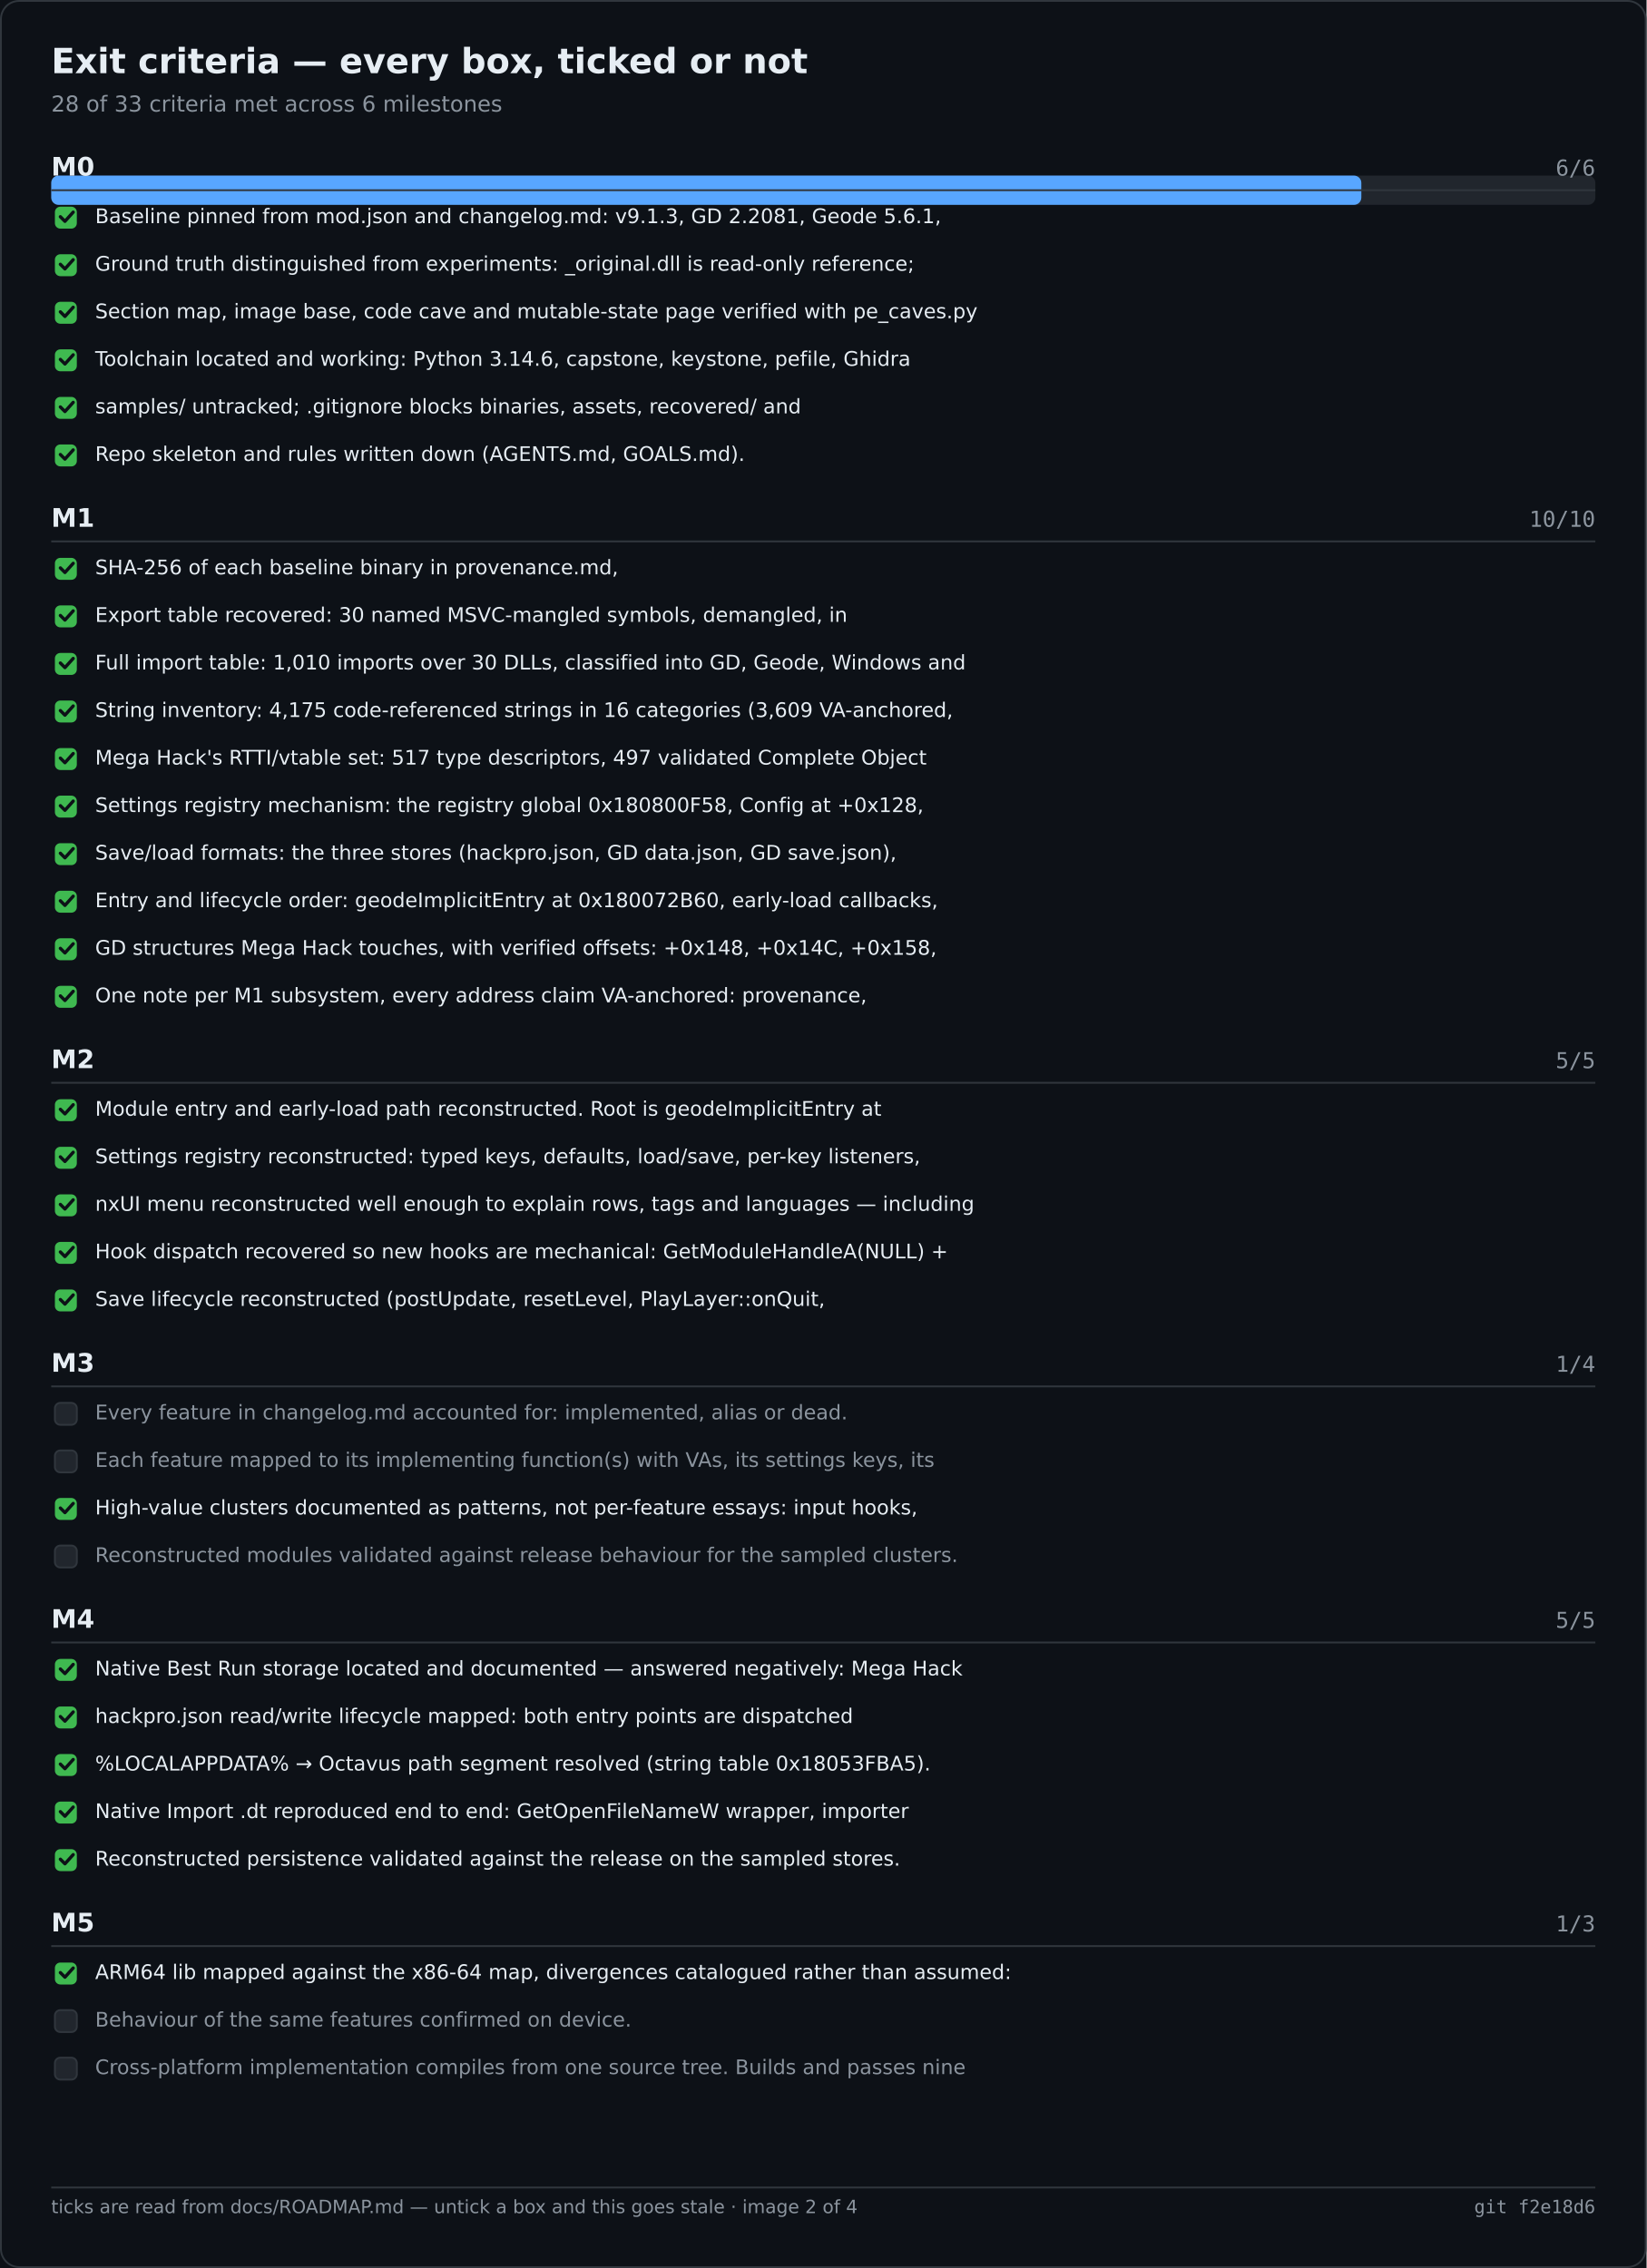
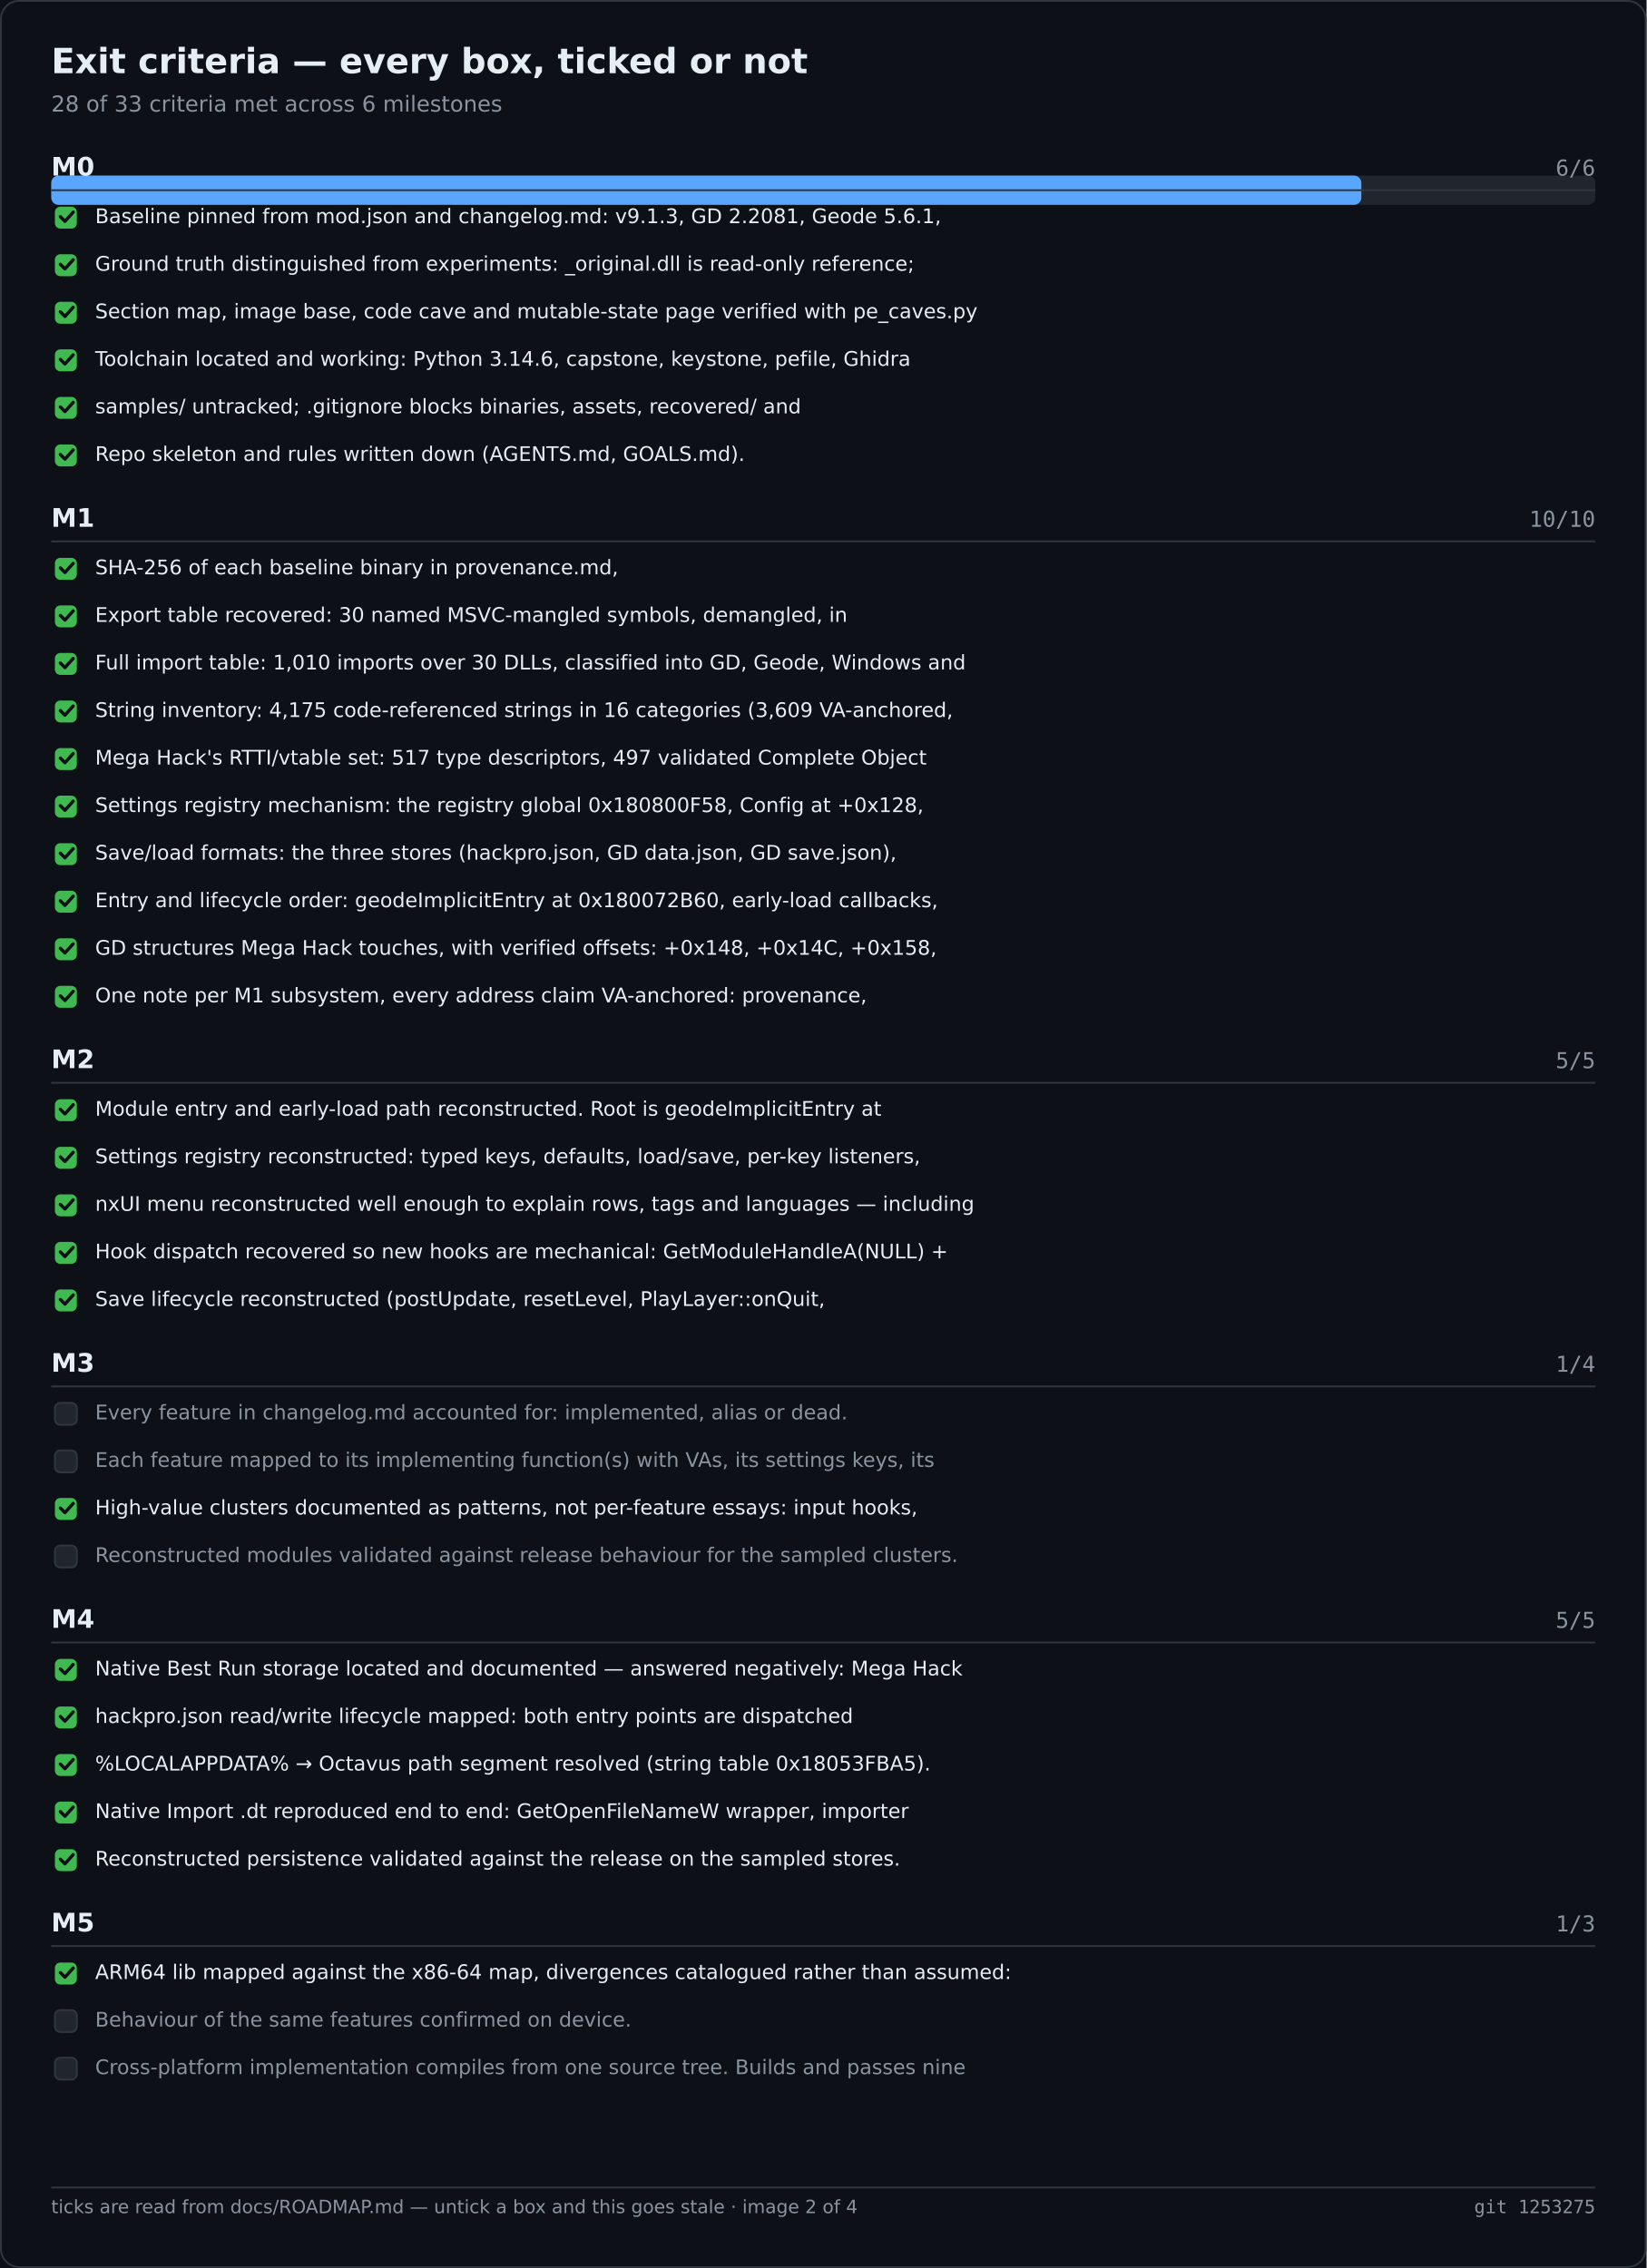
<svg xmlns="http://www.w3.org/2000/svg" width="900" height="1240" viewBox="0 0 900 1240" role="img" aria-label="Exit criteria — every box, ticked or not">
  <rect width="900" height="1240" fill="#0d1117" />
  <rect x="0.5" y="0.5" width="899" height="1239" fill="none" stroke="#30363d" rx="10" />
  <text x="28" y="40" font-family="Segoe UI,DejaVu Sans,Helvetica,sans-serif" font-size="19" font-weight="600" fill="#e6edf3">Exit criteria — every box, ticked or not</text>
  <text x="28" y="61" font-family="Segoe UI,DejaVu Sans,Helvetica,sans-serif" font-size="12" fill="#8b949e">28 of 33 criteria met across 6 milestones</text>
  <rect x="28.0" y="96.0" width="844.0" height="16.0" fill="#21262d" rx="4" />
  <rect x="28.0" y="96.0" width="716.1" height="16.0" fill="#58a6ff" rx="4" />
  <text x="28.0" y="96.0" font-family="Segoe UI,DejaVu Sans,Helvetica,sans-serif" font-size="14" fill="#e6edf3" font-weight="600">M0</text>
  <text x="872.0" y="96.0" font-family="Cascadia Mono,Consolas,DejaVu Sans Mono,monospace" font-size="12" fill="#8b949e" text-anchor="end">6/6</text>
  <text x="28.0" y="288.0" font-family="Segoe UI,DejaVu Sans,Helvetica,sans-serif" font-size="14" fill="#e6edf3" font-weight="600">M1</text>
  <text x="872.0" y="288.0" font-family="Cascadia Mono,Consolas,DejaVu Sans Mono,monospace" font-size="12" fill="#8b949e" text-anchor="end">10/10</text>
  <text x="28.0" y="584.0" font-family="Segoe UI,DejaVu Sans,Helvetica,sans-serif" font-size="14" fill="#e6edf3" font-weight="600">M2</text>
  <text x="872.0" y="584.0" font-family="Cascadia Mono,Consolas,DejaVu Sans Mono,monospace" font-size="12" fill="#8b949e" text-anchor="end">5/5</text>
  <text x="28.0" y="750.0" font-family="Segoe UI,DejaVu Sans,Helvetica,sans-serif" font-size="14" fill="#e6edf3" font-weight="600">M3</text>
  <text x="872.0" y="750.0" font-family="Cascadia Mono,Consolas,DejaVu Sans Mono,monospace" font-size="12" fill="#8b949e" text-anchor="end">1/4</text>
  <text x="28.0" y="890.0" font-family="Segoe UI,DejaVu Sans,Helvetica,sans-serif" font-size="14" fill="#e6edf3" font-weight="600">M4</text>
  <text x="872.0" y="890.0" font-family="Cascadia Mono,Consolas,DejaVu Sans Mono,monospace" font-size="12" fill="#8b949e" text-anchor="end">5/5</text>
  <text x="28.0" y="1056.0" font-family="Segoe UI,DejaVu Sans,Helvetica,sans-serif" font-size="14" fill="#e6edf3" font-weight="600">M5</text>
  <text x="872.0" y="1056.0" font-family="Cascadia Mono,Consolas,DejaVu Sans Mono,monospace" font-size="12" fill="#8b949e" text-anchor="end">1/3</text>
  <line x1="28.0" y1="104.0" x2="872.0" y2="104.0" stroke="#30363d" stroke-width="1" />
  <rect x="30.0" y="113.0" width="12.0" height="12.0" fill="#3fb950" rx="3" />
  <path d="M33 118.5 l2.5 2.5 l4.5 -5" fill="none" stroke="#0d1117" stroke-width="1.8" stroke-linecap="round" stroke-linejoin="round" />
  <text x="52.0" y="122.0" font-family="Segoe UI,DejaVu Sans,Helvetica,sans-serif" font-size="11" fill="#e6edf3">Baseline pinned from mod.json and changelog.md: v9.1.3, GD 2.2081, Geode 5.6.1,</text>
  <rect x="30.0" y="139.0" width="12.0" height="12.0" fill="#3fb950" rx="3" />
  <path d="M33 144.5 l2.5 2.5 l4.5 -5" fill="none" stroke="#0d1117" stroke-width="1.8" stroke-linecap="round" stroke-linejoin="round" />
  <text x="52.0" y="148.0" font-family="Segoe UI,DejaVu Sans,Helvetica,sans-serif" font-size="11" fill="#e6edf3">Ground truth distinguished from experiments: _original.dll is read-only reference;</text>
  <rect x="30.0" y="165.0" width="12.0" height="12.0" fill="#3fb950" rx="3" />
  <path d="M33 170.5 l2.5 2.5 l4.5 -5" fill="none" stroke="#0d1117" stroke-width="1.8" stroke-linecap="round" stroke-linejoin="round" />
  <text x="52.0" y="174.0" font-family="Segoe UI,DejaVu Sans,Helvetica,sans-serif" font-size="11" fill="#e6edf3">Section map, image base, code cave and mutable-state page verified with pe_caves.py</text>
  <rect x="30.0" y="191.0" width="12.0" height="12.0" fill="#3fb950" rx="3" />
  <path d="M33 196.5 l2.5 2.5 l4.5 -5" fill="none" stroke="#0d1117" stroke-width="1.8" stroke-linecap="round" stroke-linejoin="round" />
  <text x="52.0" y="200.0" font-family="Segoe UI,DejaVu Sans,Helvetica,sans-serif" font-size="11" fill="#e6edf3">Toolchain located and working: Python 3.14.6, capstone, keystone, pefile, Ghidra</text>
  <rect x="30.0" y="217.0" width="12.0" height="12.0" fill="#3fb950" rx="3" />
  <path d="M33 222.5 l2.5 2.5 l4.5 -5" fill="none" stroke="#0d1117" stroke-width="1.8" stroke-linecap="round" stroke-linejoin="round" />
  <text x="52.0" y="226.0" font-family="Segoe UI,DejaVu Sans,Helvetica,sans-serif" font-size="11" fill="#e6edf3">samples/ untracked; .gitignore blocks binaries, assets, recovered/ and</text>
  <rect x="30.0" y="243.0" width="12.0" height="12.0" fill="#3fb950" rx="3" />
  <path d="M33 248.5 l2.5 2.5 l4.5 -5" fill="none" stroke="#0d1117" stroke-width="1.8" stroke-linecap="round" stroke-linejoin="round" />
  <text x="52.0" y="252.0" font-family="Segoe UI,DejaVu Sans,Helvetica,sans-serif" font-size="11" fill="#e6edf3">Repo skeleton and rules written down (AGENTS.md, GOALS.md).</text>
  <line x1="28.0" y1="296.0" x2="872.0" y2="296.0" stroke="#30363d" stroke-width="1" />
  <rect x="30.0" y="305.0" width="12.0" height="12.0" fill="#3fb950" rx="3" />
  <path d="M33 310.5 l2.5 2.5 l4.5 -5" fill="none" stroke="#0d1117" stroke-width="1.8" stroke-linecap="round" stroke-linejoin="round" />
  <text x="52.0" y="314.0" font-family="Segoe UI,DejaVu Sans,Helvetica,sans-serif" font-size="11" fill="#e6edf3">SHA-256 of each baseline binary in provenance.md,</text>
  <rect x="30.0" y="331.0" width="12.0" height="12.0" fill="#3fb950" rx="3" />
  <path d="M33 336.5 l2.5 2.5 l4.5 -5" fill="none" stroke="#0d1117" stroke-width="1.8" stroke-linecap="round" stroke-linejoin="round" />
  <text x="52.0" y="340.0" font-family="Segoe UI,DejaVu Sans,Helvetica,sans-serif" font-size="11" fill="#e6edf3">Export table recovered: 30 named MSVC-mangled symbols, demangled, in</text>
  <rect x="30.0" y="357.0" width="12.0" height="12.0" fill="#3fb950" rx="3" />
  <path d="M33 362.5 l2.5 2.5 l4.5 -5" fill="none" stroke="#0d1117" stroke-width="1.8" stroke-linecap="round" stroke-linejoin="round" />
  <text x="52.0" y="366.0" font-family="Segoe UI,DejaVu Sans,Helvetica,sans-serif" font-size="11" fill="#e6edf3">Full import table: 1,010 imports over 30 DLLs, classified into GD, Geode, Windows and</text>
  <rect x="30.0" y="383.0" width="12.0" height="12.0" fill="#3fb950" rx="3" />
  <path d="M33 388.5 l2.5 2.5 l4.5 -5" fill="none" stroke="#0d1117" stroke-width="1.8" stroke-linecap="round" stroke-linejoin="round" />
  <text x="52.0" y="392.0" font-family="Segoe UI,DejaVu Sans,Helvetica,sans-serif" font-size="11" fill="#e6edf3">String inventory: 4,175 code-referenced strings in 16 categories (3,609 VA-anchored,</text>
  <rect x="30.0" y="409.0" width="12.0" height="12.0" fill="#3fb950" rx="3" />
  <path d="M33 414.5 l2.5 2.5 l4.5 -5" fill="none" stroke="#0d1117" stroke-width="1.8" stroke-linecap="round" stroke-linejoin="round" />
  <text x="52.0" y="418.0" font-family="Segoe UI,DejaVu Sans,Helvetica,sans-serif" font-size="11" fill="#e6edf3">Mega Hack's RTTI/vtable set: 517 type descriptors, 497 validated Complete Object</text>
  <rect x="30.0" y="435.0" width="12.0" height="12.0" fill="#3fb950" rx="3" />
  <path d="M33 440.5 l2.5 2.5 l4.5 -5" fill="none" stroke="#0d1117" stroke-width="1.8" stroke-linecap="round" stroke-linejoin="round" />
  <text x="52.0" y="444.0" font-family="Segoe UI,DejaVu Sans,Helvetica,sans-serif" font-size="11" fill="#e6edf3">Settings registry mechanism: the registry global 0x180800F58, Config at +0x128,</text>
  <rect x="30.0" y="461.0" width="12.0" height="12.0" fill="#3fb950" rx="3" />
  <path d="M33 466.5 l2.5 2.5 l4.5 -5" fill="none" stroke="#0d1117" stroke-width="1.8" stroke-linecap="round" stroke-linejoin="round" />
  <text x="52.0" y="470.0" font-family="Segoe UI,DejaVu Sans,Helvetica,sans-serif" font-size="11" fill="#e6edf3">Save/load formats: the three stores (hackpro.json, GD data.json, GD save.json),</text>
  <rect x="30.0" y="487.0" width="12.0" height="12.0" fill="#3fb950" rx="3" />
  <path d="M33 492.5 l2.5 2.5 l4.5 -5" fill="none" stroke="#0d1117" stroke-width="1.8" stroke-linecap="round" stroke-linejoin="round" />
  <text x="52.0" y="496.0" font-family="Segoe UI,DejaVu Sans,Helvetica,sans-serif" font-size="11" fill="#e6edf3">Entry and lifecycle order: geodeImplicitEntry at 0x180072B60, early-load callbacks,</text>
  <rect x="30.0" y="513.0" width="12.0" height="12.0" fill="#3fb950" rx="3" />
  <path d="M33 518.5 l2.5 2.5 l4.5 -5" fill="none" stroke="#0d1117" stroke-width="1.8" stroke-linecap="round" stroke-linejoin="round" />
  <text x="52.0" y="522.0" font-family="Segoe UI,DejaVu Sans,Helvetica,sans-serif" font-size="11" fill="#e6edf3">GD structures Mega Hack touches, with verified offsets: +0x148, +0x14C, +0x158,</text>
  <rect x="30.0" y="539.0" width="12.0" height="12.0" fill="#3fb950" rx="3" />
  <path d="M33 544.5 l2.5 2.5 l4.5 -5" fill="none" stroke="#0d1117" stroke-width="1.8" stroke-linecap="round" stroke-linejoin="round" />
  <text x="52.0" y="548.0" font-family="Segoe UI,DejaVu Sans,Helvetica,sans-serif" font-size="11" fill="#e6edf3">One note per M1 subsystem, every address claim VA-anchored: provenance,</text>
  <line x1="28.0" y1="592.0" x2="872.0" y2="592.0" stroke="#30363d" stroke-width="1" />
  <rect x="30.0" y="601.0" width="12.0" height="12.0" fill="#3fb950" rx="3" />
  <path d="M33 606.5 l2.5 2.5 l4.5 -5" fill="none" stroke="#0d1117" stroke-width="1.8" stroke-linecap="round" stroke-linejoin="round" />
  <text x="52.0" y="610.0" font-family="Segoe UI,DejaVu Sans,Helvetica,sans-serif" font-size="11" fill="#e6edf3">Module entry and early-load path reconstructed. Root is geodeImplicitEntry at</text>
  <rect x="30.0" y="627.0" width="12.0" height="12.0" fill="#3fb950" rx="3" />
  <path d="M33 632.5 l2.5 2.5 l4.5 -5" fill="none" stroke="#0d1117" stroke-width="1.8" stroke-linecap="round" stroke-linejoin="round" />
  <text x="52.0" y="636.0" font-family="Segoe UI,DejaVu Sans,Helvetica,sans-serif" font-size="11" fill="#e6edf3">Settings registry reconstructed: typed keys, defaults, load/save, per-key listeners,</text>
  <rect x="30.0" y="653.0" width="12.0" height="12.0" fill="#3fb950" rx="3" />
  <path d="M33 658.5 l2.5 2.5 l4.5 -5" fill="none" stroke="#0d1117" stroke-width="1.8" stroke-linecap="round" stroke-linejoin="round" />
  <text x="52.0" y="662.0" font-family="Segoe UI,DejaVu Sans,Helvetica,sans-serif" font-size="11" fill="#e6edf3">nxUI menu reconstructed well enough to explain rows, tags and languages — including</text>
  <rect x="30.0" y="679.0" width="12.0" height="12.0" fill="#3fb950" rx="3" />
  <path d="M33 684.5 l2.5 2.5 l4.5 -5" fill="none" stroke="#0d1117" stroke-width="1.8" stroke-linecap="round" stroke-linejoin="round" />
  <text x="52.0" y="688.0" font-family="Segoe UI,DejaVu Sans,Helvetica,sans-serif" font-size="11" fill="#e6edf3">Hook dispatch recovered so new hooks are mechanical: GetModuleHandleA(NULL) +</text>
  <rect x="30.0" y="705.0" width="12.0" height="12.0" fill="#3fb950" rx="3" />
  <path d="M33 710.5 l2.5 2.5 l4.5 -5" fill="none" stroke="#0d1117" stroke-width="1.8" stroke-linecap="round" stroke-linejoin="round" />
  <text x="52.0" y="714.0" font-family="Segoe UI,DejaVu Sans,Helvetica,sans-serif" font-size="11" fill="#e6edf3">Save lifecycle reconstructed (postUpdate, resetLevel, PlayLayer::onQuit,</text>
  <line x1="28.0" y1="758.0" x2="872.0" y2="758.0" stroke="#30363d" stroke-width="1" />
  <rect x="30.0" y="767.0" width="12.0" height="12.0" fill="#21262d" rx="3" stroke="#30363d" stroke-width="1" />
  <text x="52.0" y="776.0" font-family="Segoe UI,DejaVu Sans,Helvetica,sans-serif" font-size="11" fill="#8b949e">Every feature in changelog.md accounted for: implemented, alias or dead.</text>
  <rect x="30.0" y="793.0" width="12.0" height="12.0" fill="#21262d" rx="3" stroke="#30363d" stroke-width="1" />
  <text x="52.0" y="802.0" font-family="Segoe UI,DejaVu Sans,Helvetica,sans-serif" font-size="11" fill="#8b949e">Each feature mapped to its implementing function(s) with VAs, its settings keys, its</text>
  <rect x="30.0" y="819.0" width="12.0" height="12.0" fill="#3fb950" rx="3" />
  <path d="M33 824.5 l2.5 2.5 l4.5 -5" fill="none" stroke="#0d1117" stroke-width="1.8" stroke-linecap="round" stroke-linejoin="round" />
  <text x="52.0" y="828.0" font-family="Segoe UI,DejaVu Sans,Helvetica,sans-serif" font-size="11" fill="#e6edf3">High-value clusters documented as patterns, not per-feature essays: input hooks,</text>
  <rect x="30.0" y="845.0" width="12.0" height="12.0" fill="#21262d" rx="3" stroke="#30363d" stroke-width="1" />
  <text x="52.0" y="854.0" font-family="Segoe UI,DejaVu Sans,Helvetica,sans-serif" font-size="11" fill="#8b949e">Reconstructed modules validated against release behaviour for the sampled clusters.</text>
  <line x1="28.0" y1="898.0" x2="872.0" y2="898.0" stroke="#30363d" stroke-width="1" />
  <rect x="30.0" y="907.0" width="12.0" height="12.0" fill="#3fb950" rx="3" />
  <path d="M33 912.5 l2.5 2.5 l4.5 -5" fill="none" stroke="#0d1117" stroke-width="1.8" stroke-linecap="round" stroke-linejoin="round" />
  <text x="52.0" y="916.0" font-family="Segoe UI,DejaVu Sans,Helvetica,sans-serif" font-size="11" fill="#e6edf3">Native Best Run storage located and documented — answered negatively: Mega Hack</text>
  <rect x="30.0" y="933.0" width="12.0" height="12.0" fill="#3fb950" rx="3" />
  <path d="M33 938.5 l2.5 2.5 l4.5 -5" fill="none" stroke="#0d1117" stroke-width="1.8" stroke-linecap="round" stroke-linejoin="round" />
  <text x="52.0" y="942.0" font-family="Segoe UI,DejaVu Sans,Helvetica,sans-serif" font-size="11" fill="#e6edf3">hackpro.json read/write lifecycle mapped: both entry points are dispatched</text>
  <rect x="30.0" y="959.0" width="12.0" height="12.0" fill="#3fb950" rx="3" />
  <path d="M33 964.5 l2.5 2.5 l4.5 -5" fill="none" stroke="#0d1117" stroke-width="1.8" stroke-linecap="round" stroke-linejoin="round" />
  <text x="52.0" y="968.0" font-family="Segoe UI,DejaVu Sans,Helvetica,sans-serif" font-size="11" fill="#e6edf3">%LOCALAPPDATA% → Octavus path segment resolved (string table 0x18053FBA5).</text>
  <rect x="30.0" y="985.0" width="12.0" height="12.0" fill="#3fb950" rx="3" />
  <path d="M33 990.5 l2.5 2.5 l4.5 -5" fill="none" stroke="#0d1117" stroke-width="1.8" stroke-linecap="round" stroke-linejoin="round" />
  <text x="52.0" y="994.0" font-family="Segoe UI,DejaVu Sans,Helvetica,sans-serif" font-size="11" fill="#e6edf3">Native Import .dt reproduced end to end: GetOpenFileNameW wrapper, importer</text>
  <rect x="30.0" y="1011.0" width="12.0" height="12.0" fill="#3fb950" rx="3" />
  <path d="M33 1016.5 l2.5 2.5 l4.5 -5" fill="none" stroke="#0d1117" stroke-width="1.8" stroke-linecap="round" stroke-linejoin="round" />
  <text x="52.0" y="1020.0" font-family="Segoe UI,DejaVu Sans,Helvetica,sans-serif" font-size="11" fill="#e6edf3">Reconstructed persistence validated against the release on the sampled stores.</text>
  <line x1="28.0" y1="1064.0" x2="872.0" y2="1064.0" stroke="#30363d" stroke-width="1" />
  <rect x="30.0" y="1073.0" width="12.0" height="12.0" fill="#3fb950" rx="3" />
  <path d="M33 1078.5 l2.5 2.5 l4.5 -5" fill="none" stroke="#0d1117" stroke-width="1.8" stroke-linecap="round" stroke-linejoin="round" />
  <text x="52.0" y="1082.0" font-family="Segoe UI,DejaVu Sans,Helvetica,sans-serif" font-size="11" fill="#e6edf3">ARM64 lib mapped against the x86-64 map, divergences catalogued rather than assumed:</text>
  <rect x="30.0" y="1099.0" width="12.0" height="12.0" fill="#21262d" rx="3" stroke="#30363d" stroke-width="1" />
  <text x="52.0" y="1108.0" font-family="Segoe UI,DejaVu Sans,Helvetica,sans-serif" font-size="11" fill="#8b949e">Behaviour of the same features confirmed on device.</text>
  <rect x="30.0" y="1125.0" width="12.0" height="12.0" fill="#21262d" rx="3" stroke="#30363d" stroke-width="1" />
  <text x="52.0" y="1134.0" font-family="Segoe UI,DejaVu Sans,Helvetica,sans-serif" font-size="11" fill="#8b949e">Cross-platform implementation compiles from one source tree. Builds and passes nine</text>
  <line x1="28.0" y1="1196.0" x2="872.0" y2="1196.0" stroke="#30363d" stroke-width="1" />
  <text x="28.0" y="1210.0" font-family="Segoe UI,DejaVu Sans,Helvetica,sans-serif" font-size="10" fill="#8b949e">ticks are read from docs/ROADMAP.md — untick a box and this goes stale · image 2 of 4</text>
-   <text x="872.0" y="1210.0" font-family="Cascadia Mono,Consolas,DejaVu Sans Mono,monospace" font-size="10" fill="#8b949e" text-anchor="end">git f2e18d6</text>
+   <text x="872.0" y="1210.0" font-family="Cascadia Mono,Consolas,DejaVu Sans Mono,monospace" font-size="10" fill="#8b949e" text-anchor="end">git 1253275</text>
</svg>
